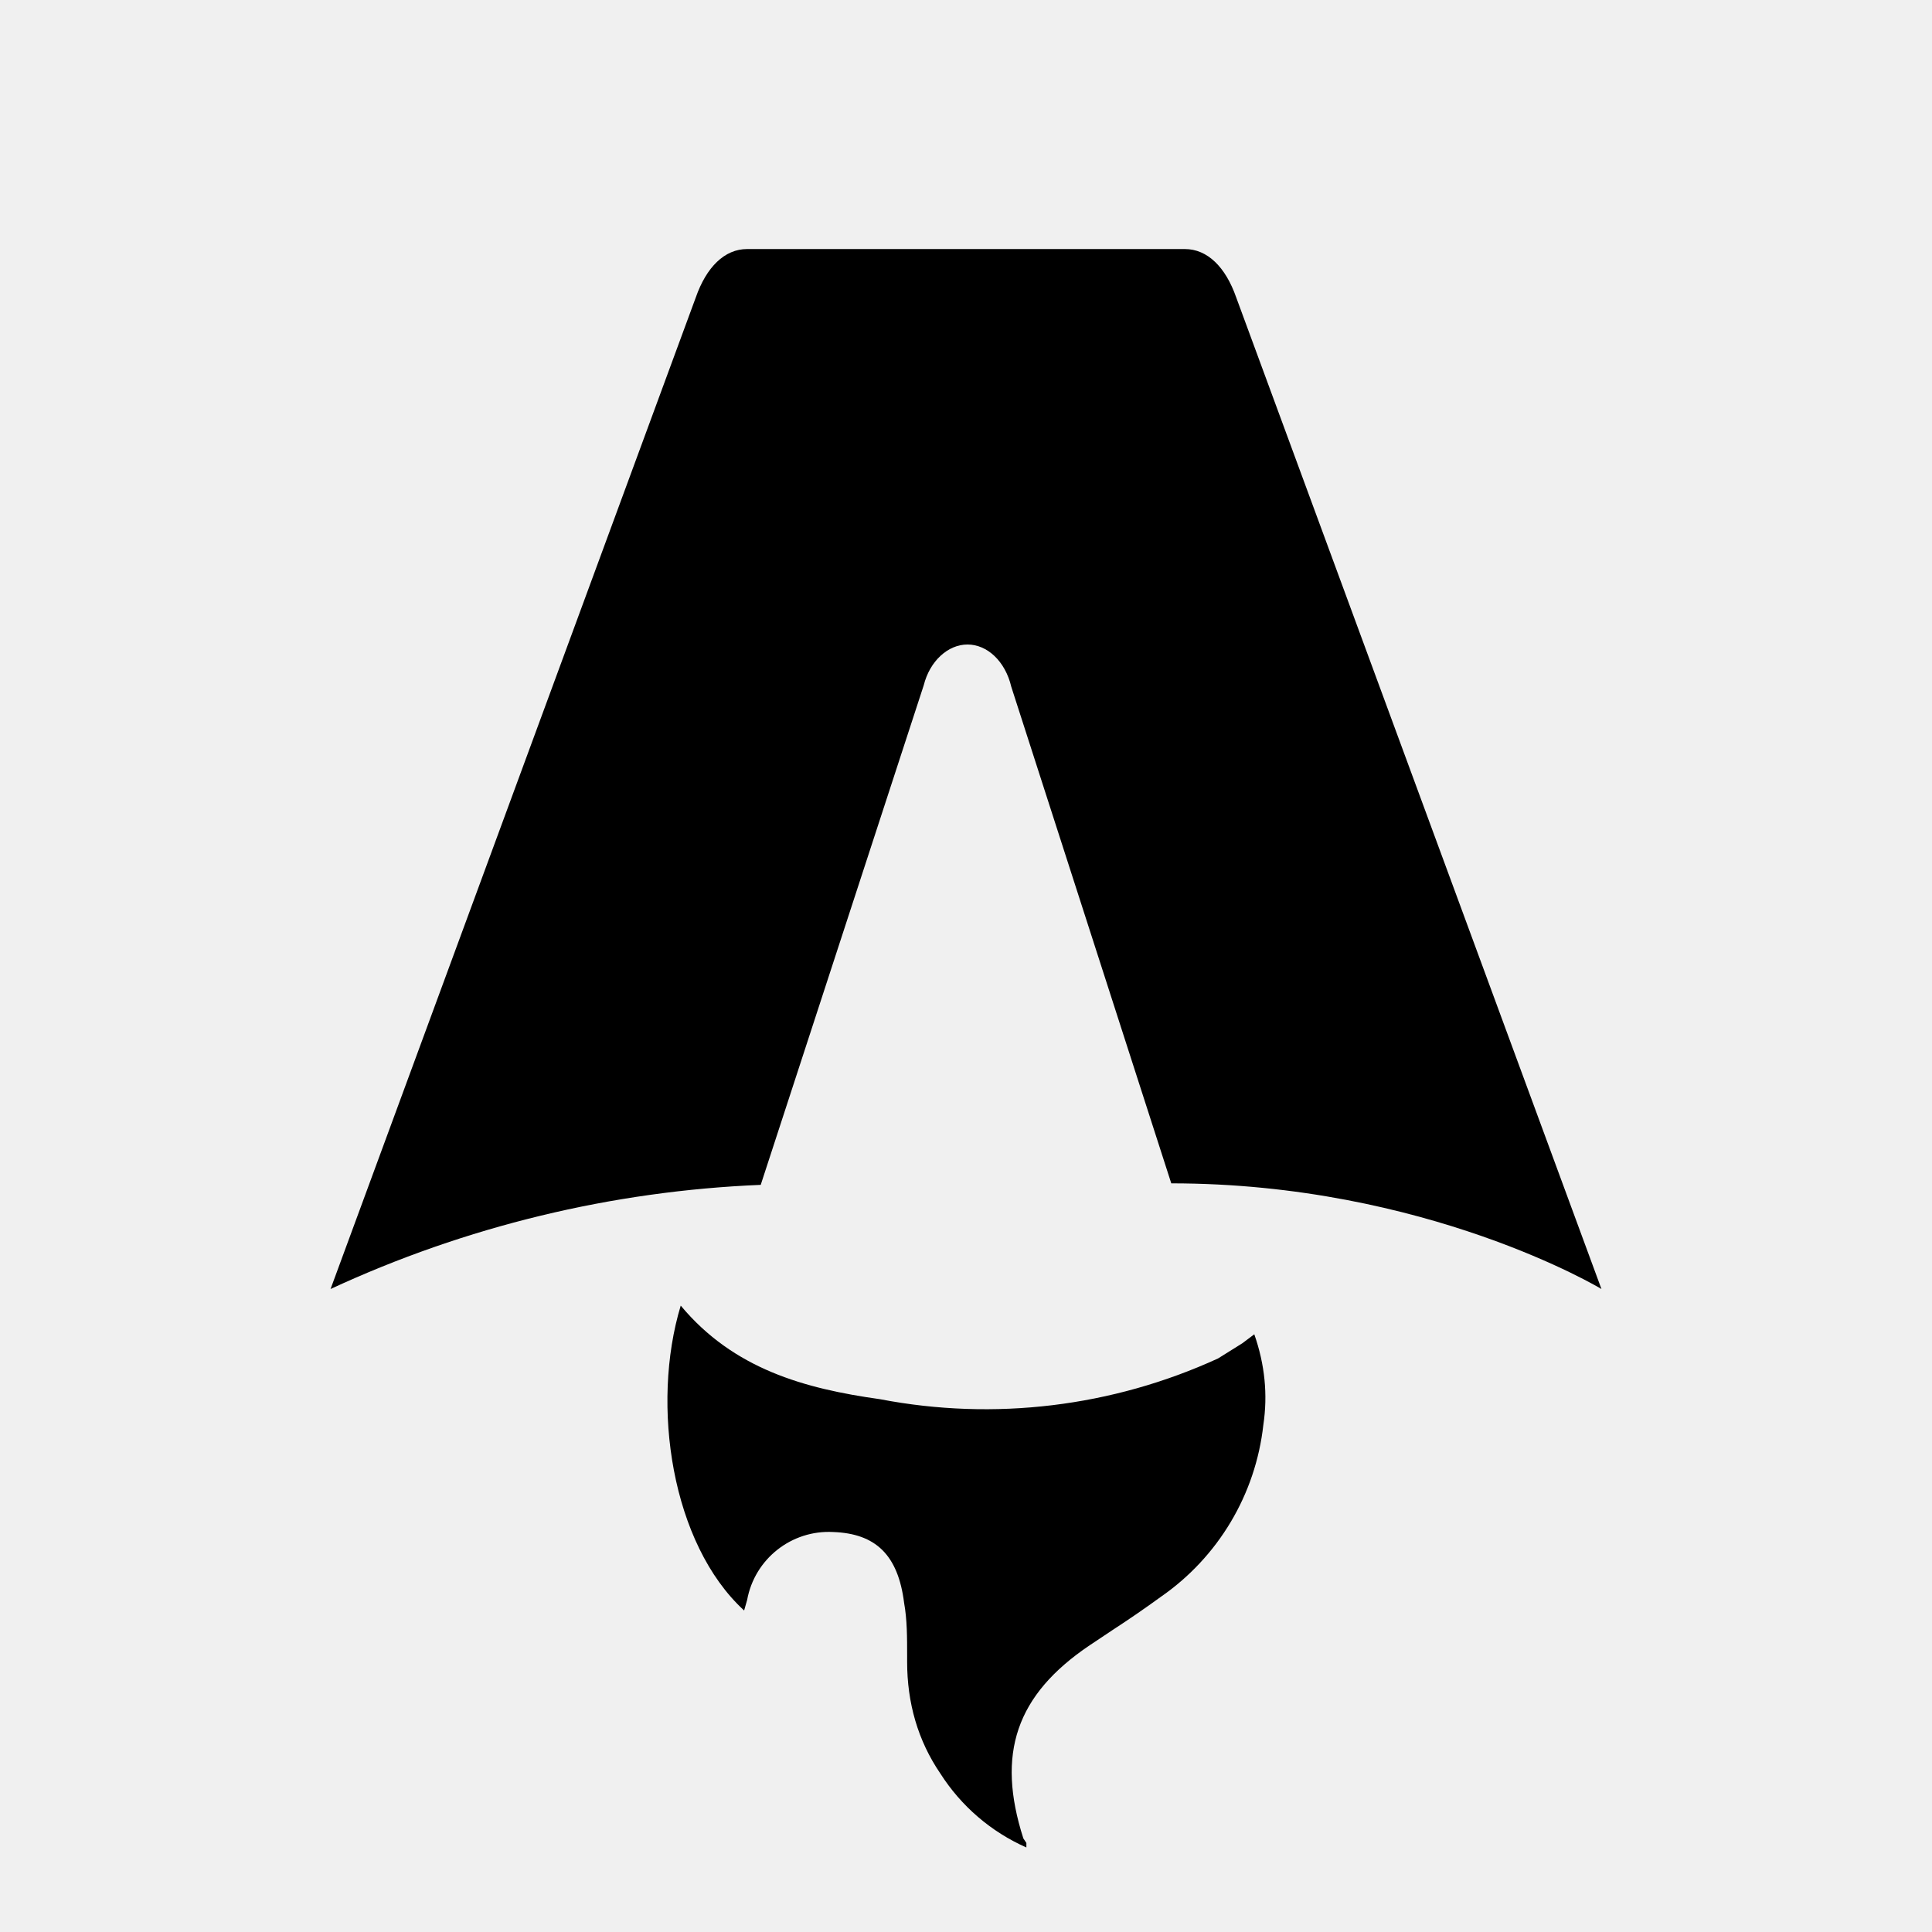
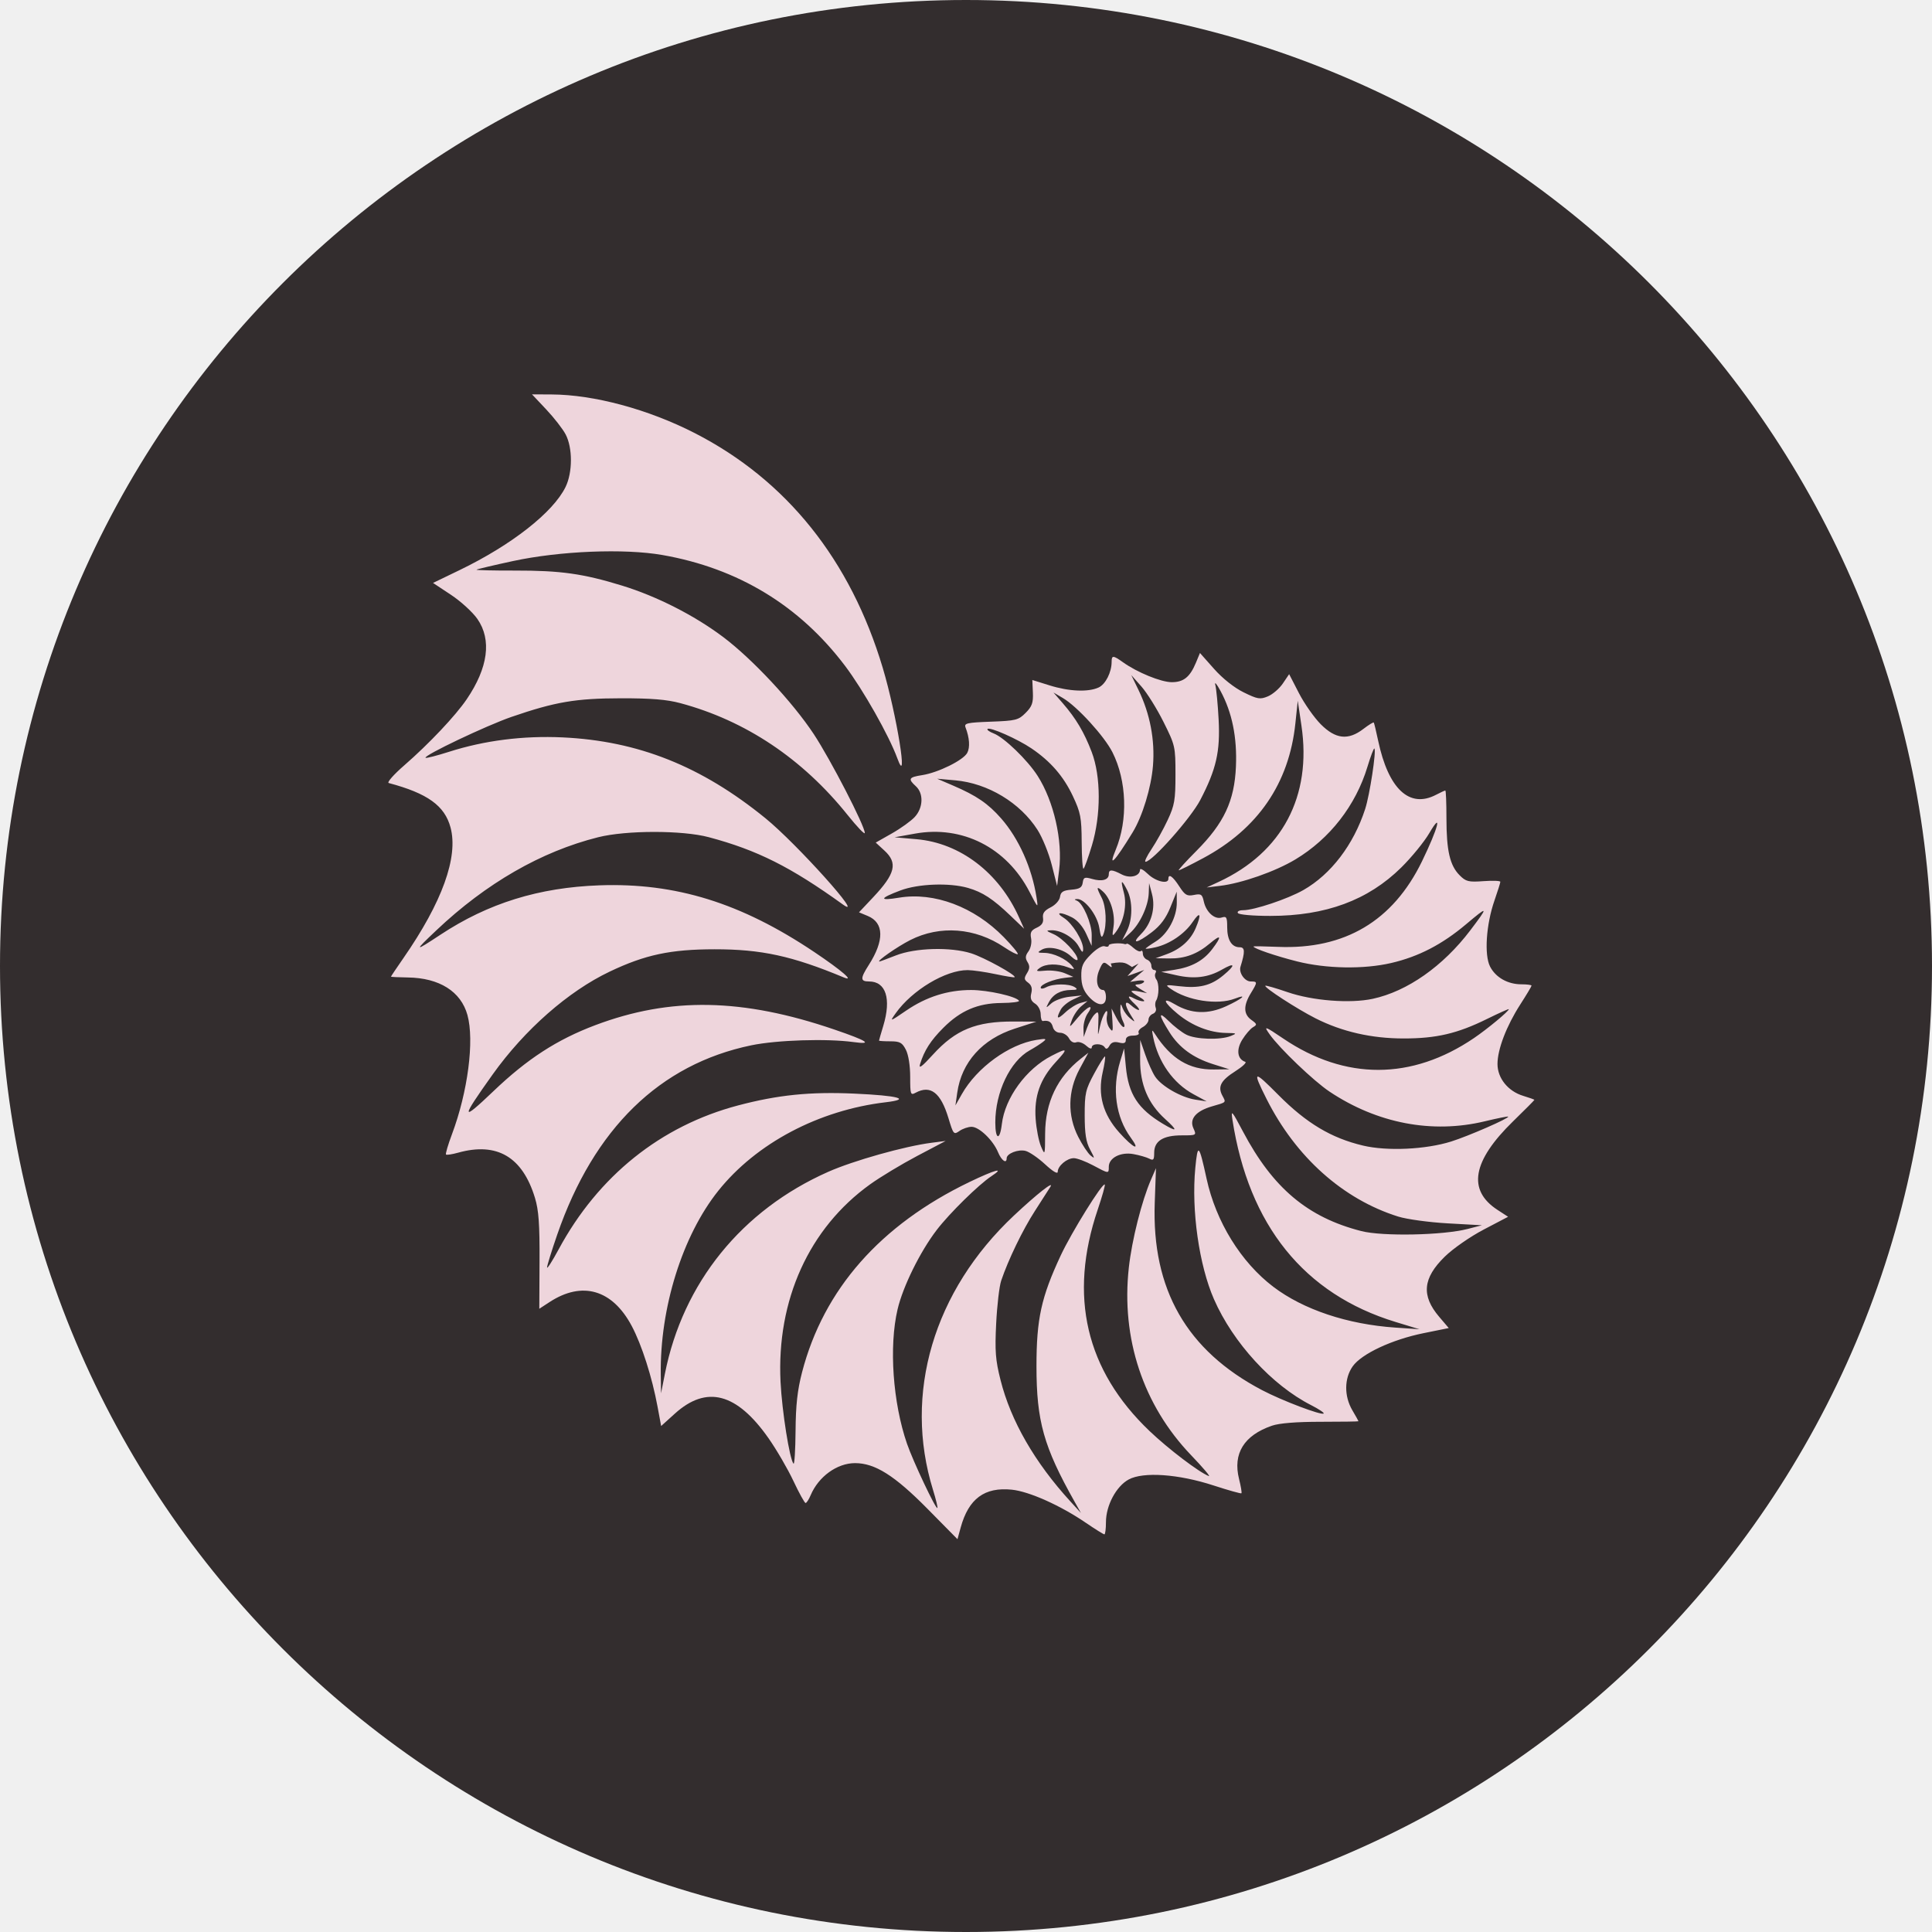
- <svg xmlns="http://www.w3.org/2000/svg" fill="none" viewBox="0 0 128 128">
-   <path d="M50.4 78.5a75.1 75.1 0 0 0-28.5 6.9l24.2-65.7c.7-2 1.9-3.2 3.4-3.2h29c1.5 0 2.7 1.2 3.4 3.2l24.2 65.7s-11.6-7-28.5-7L67 45.5c-.4-1.7-1.6-2.8-2.9-2.8-1.3 0-2.5 1.1-2.9 2.7L50.4 78.5Zm-1.1 28.2Zm-4.2-20.2c-2 6.6-.6 15.8 4.2 20.2a17.5 17.5 0 0 1 .2-.7 5.5 5.5 0 0 1 5.7-4.5c2.8.1 4.3 1.5 4.7 4.7.2 1.1.2 2.3.2 3.5v.4c0 2.7.7 5.2 2.2 7.4a13 13 0 0 0 5.7 4.9v-.3l-.2-.3c-1.8-5.6-.5-9.5 4.4-12.8l1.5-1a73 73 0 0 0 3.2-2.2 16 16 0 0 0 6.8-11.4c.3-2 .1-4-.6-6l-.8.6-1.6 1a37 37 0 0 1-22.4 2.7c-5-.7-9.7-2-13.2-6.2Z" />
-   <style>
-         path { fill: #000; }
-         @media (prefers-color-scheme: dark) {
-             path { fill: #FFF; }
-         }
-     </style>
+ <svg xmlns="http://www.w3.org/2000/svg" version="1.1" width="1000" height="1000">
+   <g clip-path="url(#SvgjsClipPath1038)">
+     <rect width="1000" height="1000" fill="#332d2e" />
+     <g transform="matrix(6.382979,0,0,6.382979,200,200)">
+       <svg version="1.1" width="94" height="94">
+         <svg width="94" height="94" viewBox="0 0 94 94" fill="none">
+           <path d="M92.187 57.531C90.957 57.16 90.099 56.099 90.099 54.947C90.099 53.758 90.824 51.865 91.947 50.119C92.449 49.339 92.86 48.652 92.86 48.593C92.86 48.533 92.493 48.485 92.043 48.485C90.932 48.485 89.953 47.932 89.498 47.048C89.013 46.106 89.177 43.633 89.854 41.688C90.115 40.938 90.329 40.255 90.329 40.172C90.329 40.088 89.715 40.064 88.965 40.119C87.748 40.208 87.539 40.156 87.028 39.643C86.237 38.848 85.961 37.656 85.959 35.023C85.959 33.783 85.918 32.769 85.869 32.769C85.82 32.769 85.484 32.925 85.121 33.114C82.961 34.246 81.251 32.649 80.421 28.725C80.26 27.962 80.1 27.302 80.067 27.257C80.034 27.212 79.653 27.446 79.222 27.777C77.991 28.719 76.97 28.607 75.767 27.396C75.231 26.856 74.434 25.721 73.998 24.874L73.204 23.334L72.694 24.088C72.413 24.503 71.866 24.975 71.479 25.136C70.849 25.398 70.643 25.364 69.514 24.809C68.747 24.432 67.808 23.687 67.113 22.904L65.972 21.618L65.644 22.407C65.159 23.572 64.642 23.987 63.682 23.985C62.813 23.982 60.881 23.193 59.731 22.37C58.931 21.799 58.809 21.794 58.809 22.335C58.809 23.185 58.314 24.16 57.751 24.417C56.904 24.805 55.353 24.738 53.774 24.244L52.379 23.808L52.423 24.824C52.46 25.657 52.354 25.955 51.837 26.474C51.253 27.061 51.046 27.113 49.011 27.188C47.081 27.259 46.831 27.315 46.961 27.65C47.286 28.495 47.339 29.271 47.1 29.719C46.784 30.312 44.744 31.32 43.452 31.521C42.352 31.692 42.276 31.824 42.934 32.423C43.574 33.005 43.533 34.169 42.846 34.914C42.544 35.241 41.709 35.842 40.988 36.25L39.68 36.992L40.386 37.641C41.481 38.646 41.273 39.513 39.479 41.419L38.323 42.647L39.037 42.944C40.36 43.495 40.388 44.928 39.114 46.92C38.417 48.01 38.421 48.254 39.138 48.254C40.508 48.254 40.956 49.655 40.291 51.857C40.102 52.481 39.947 53.018 39.946 53.049C39.944 53.081 40.355 53.107 40.858 53.107C41.638 53.107 41.824 53.208 42.123 53.789C42.333 54.197 42.474 55.08 42.474 55.993C42.474 57.426 42.5 57.5 42.919 57.275C44.127 56.626 44.953 57.268 45.579 59.343C45.975 60.659 46.011 60.7 46.47 60.377C46.733 60.192 47.176 60.04 47.454 60.04C48.066 60.04 49.197 61.127 49.599 62.103C49.877 62.777 50.297 63.071 50.297 62.591C50.297 62.208 51.232 61.843 51.827 61.993C52.139 62.072 52.854 62.562 53.416 63.082C54.043 63.662 54.438 63.897 54.438 63.688C54.438 63.215 55.185 62.583 55.745 62.583C56.001 62.583 56.697 62.843 57.292 63.16C58.592 63.855 58.579 63.854 58.579 63.281C58.579 62.558 59.537 62.064 60.573 62.252C61.058 62.34 61.636 62.506 61.858 62.621C62.197 62.797 62.26 62.723 62.26 62.142C62.26 61.191 62.986 60.734 64.492 60.734C65.698 60.734 65.701 60.732 65.44 60.157C65.097 59.401 65.648 58.756 66.957 58.379C68.144 58.037 68.096 58.087 67.788 57.509C67.398 56.778 67.666 56.277 68.844 55.53C69.426 55.16 69.787 54.818 69.645 54.771C69.004 54.556 68.899 53.794 69.397 52.983C69.668 52.545 70.062 52.086 70.273 51.964C70.62 51.764 70.606 51.705 70.141 51.371C69.501 50.914 69.483 50.22 70.083 49.23C70.65 48.297 70.651 48.254 70.091 48.254C69.599 48.254 69.107 47.546 69.259 47.057C69.639 45.835 69.625 45.48 69.195 45.48C68.546 45.48 68.18 44.893 68.18 43.853C68.18 43.043 68.124 42.945 67.734 43.069C67.163 43.251 66.472 42.632 66.283 41.767C66.156 41.186 66.061 41.123 65.483 41.239C64.92 41.352 64.754 41.255 64.292 40.539C63.765 39.722 63.411 39.479 63.411 39.934C63.411 40.393 62.387 40.151 61.755 39.544C61.401 39.202 61.11 39.043 61.11 39.189C61.11 39.716 60.302 39.926 59.627 39.574C58.825 39.156 58.579 39.153 58.579 39.562C58.579 40.019 58.029 40.173 57.225 39.941C56.619 39.767 56.527 39.803 56.465 40.242C56.409 40.636 56.212 40.758 55.545 40.813C54.874 40.869 54.682 40.99 54.624 41.391C54.584 41.68 54.255 42.047 53.863 42.245C53.353 42.501 53.192 42.727 53.246 43.109C53.298 43.478 53.153 43.703 52.74 43.892C52.279 44.103 52.185 44.28 52.279 44.761C52.345 45.102 52.251 45.561 52.063 45.816C51.808 46.161 51.791 46.363 51.989 46.682C52.185 46.996 52.174 47.217 51.947 47.581C51.691 47.995 51.704 48.107 52.041 48.354C52.312 48.553 52.391 48.821 52.294 49.207C52.191 49.618 52.276 49.847 52.606 50.054C52.858 50.213 53.057 50.592 53.057 50.913C53.057 51.23 53.135 51.477 53.23 51.462C53.698 51.388 53.935 51.531 54.044 51.951C54.116 52.225 54.358 52.414 54.638 52.414C54.899 52.414 55.221 52.618 55.354 52.867C55.499 53.14 55.735 53.267 55.945 53.186C56.138 53.112 56.499 53.236 56.747 53.462C57.006 53.697 57.199 53.758 57.199 53.605C57.199 53.261 58.042 53.257 58.252 53.599C58.361 53.775 58.484 53.732 58.633 53.464C58.787 53.188 59.021 53.11 59.407 53.208C59.809 53.309 59.96 53.251 59.96 52.996C59.96 52.773 60.175 52.645 60.548 52.645C60.872 52.645 61.077 52.546 61.002 52.425C60.928 52.305 61.077 52.093 61.334 51.955C61.59 51.817 61.8 51.549 61.8 51.358C61.8 51.168 61.961 50.95 62.159 50.875C62.357 50.798 62.459 50.586 62.388 50.399C62.317 50.213 62.33 49.946 62.417 49.804C62.66 49.408 62.67 48.401 62.434 48.09C62.317 47.937 62.288 47.703 62.369 47.57C62.45 47.438 62.408 47.329 62.274 47.329C62.14 47.329 62.03 47.17 62.03 46.975C62.03 46.781 61.875 46.561 61.685 46.489C61.495 46.415 61.34 46.193 61.34 45.995C61.34 45.797 61.271 45.704 61.186 45.789C61.101 45.874 60.832 45.761 60.587 45.539C60.342 45.316 60.1 45.16 60.05 45.191C60 45.223 59.934 45.241 59.902 45.23C59.507 45.102 58.579 45.167 58.579 45.324C58.579 45.437 58.429 45.472 58.245 45.401C58.051 45.326 57.582 45.603 57.124 46.064C56.466 46.725 56.337 47.018 56.349 47.836C56.359 48.538 56.525 48.998 56.934 49.459C57.666 50.284 58.349 50.316 58.349 49.525C58.349 49.207 58.249 48.947 58.127 48.947C57.639 48.947 57.47 48.134 57.795 47.356C58.084 46.668 58.164 46.616 58.508 46.897C58.848 47.175 58.877 47.163 58.74 46.797C59.916 46.577 60.015 46.824 60.462 47.081L60.995 46.8L60.546 47.307L60.096 47.815L60.776 47.569L61.455 47.322L60.88 47.805L60.305 48.289L60.93 48.189C61.275 48.134 61.501 48.178 61.434 48.287C61.367 48.396 61.138 48.489 60.924 48.493C60.636 48.499 60.684 48.592 61.11 48.853L61.685 49.205L61.053 49.071C60.705 48.998 60.42 48.989 60.42 49.051C60.42 49.113 60.705 49.319 61.053 49.508C61.401 49.698 61.549 49.857 61.383 49.862C61.216 49.867 60.88 49.764 60.635 49.632C60.046 49.316 60.071 49.511 60.693 50.093C60.97 50.353 61.108 50.565 60.999 50.565C60.89 50.565 60.612 50.393 60.38 50.182C59.838 49.689 59.825 50.138 60.358 50.977C60.743 51.583 60.742 51.593 60.333 51.266C60.099 51.08 59.823 50.716 59.718 50.457C59.538 50.01 59.528 50.013 59.514 50.522C59.506 50.817 59.606 51.259 59.738 51.505C59.869 51.75 59.888 51.951 59.779 51.951C59.671 51.951 59.408 51.613 59.194 51.2L58.806 50.449L58.873 51.446C58.931 52.326 58.903 52.394 58.631 52.024C58.461 51.793 58.367 51.363 58.422 51.068C58.594 50.144 58.069 50.915 57.867 51.882C57.684 52.757 57.684 52.757 57.73 51.67C57.771 50.699 57.738 50.617 57.43 50.926C57.239 51.117 56.962 51.608 56.813 52.017L56.544 52.76L56.526 52.061C56.516 51.676 56.67 51.13 56.867 50.847C57.461 49.994 56.824 50.271 56.054 51.2C55.349 52.05 55.34 52.053 55.589 51.374C55.728 50.992 56.069 50.492 56.348 50.261L56.854 49.842L56.278 49.999C55.962 50.084 55.418 50.422 55.07 50.749C54.403 51.377 54.274 51.304 54.686 50.531C54.822 50.275 55.263 49.912 55.664 49.726L56.393 49.387L55.398 49.494C54.85 49.553 54.188 49.792 53.926 50.025C53.458 50.442 53.455 50.441 53.719 49.935C54.056 49.291 54.677 48.948 55.515 48.944C56.018 48.941 56.086 48.89 55.818 48.716C55.362 48.42 54.06 48.424 53.502 48.724C53.254 48.858 53.057 48.87 53.057 48.752C53.057 48.489 54.098 48.068 55.013 47.961L55.703 47.881L55.013 47.587C54.633 47.426 53.928 47.331 53.446 47.377C52.685 47.449 52.622 47.42 52.972 47.163C53.459 46.806 54.414 46.782 55.262 47.106C55.821 47.319 55.855 47.305 55.582 46.975C55.132 46.43 54.09 45.943 53.356 45.936C52.785 45.929 52.761 45.9 53.138 45.68C53.711 45.345 54.873 45.607 55.52 46.218C55.811 46.492 56.048 46.602 56.048 46.463C56.048 46.017 54.83 44.736 54.104 44.419C53.48 44.146 53.461 44.111 53.931 44.103C54.721 44.089 55.762 44.71 56.148 45.426C56.414 45.918 56.492 45.962 56.499 45.628C56.513 44.968 55.623 43.53 54.937 43.102C54.155 42.615 54.693 42.589 55.618 43.069C56.035 43.286 56.49 43.819 56.752 44.398L57.188 45.365L57.194 44.489C57.199 43.559 56.488 41.905 55.997 41.707C55.766 41.613 55.769 41.584 56.008 41.57C56.612 41.534 57.641 42.861 57.805 43.888C57.93 44.675 58.001 44.79 58.14 44.432C58.436 43.672 58.366 42.167 58.002 41.467C57.545 40.586 57.569 40.474 58.11 40.966C58.734 41.532 59.117 42.823 58.961 43.83C58.839 44.614 58.853 44.64 59.171 44.214C59.8 43.37 60.065 42.054 59.804 41.07C59.517 39.989 59.594 39.924 60.069 40.847C60.526 41.736 60.516 43.233 60.045 44.163L59.671 44.903L60.306 44.325C61.101 43.601 61.781 42.147 61.819 41.089L61.848 40.28L62.083 41.172C62.381 42.301 62.033 43.566 61.194 44.408C60.345 45.262 60.877 45.169 62.07 44.257C62.774 43.718 63.215 43.126 63.576 42.234L64.087 40.974L64.094 41.849C64.103 43.039 63.365 44.404 62.382 45.014C61.936 45.291 61.57 45.551 61.57 45.59C61.57 45.63 61.926 45.582 62.361 45.483C63.511 45.223 64.724 44.4 65.374 43.439C65.996 42.519 66.121 42.761 65.626 43.928C65.213 44.9 64.412 45.623 63.286 46.038L62.375 46.372L63.476 46.388C64.757 46.407 65.758 46.035 66.804 45.148C67.702 44.388 67.765 44.578 66.965 45.632C66.251 46.572 65.298 47.093 63.893 47.31L62.835 47.474L64.076 47.752C65.501 48.073 66.645 47.931 67.753 47.294C68.839 46.671 68.891 46.908 67.857 47.764C66.848 48.6 65.901 48.83 64.267 48.636C63.171 48.505 63.127 48.519 63.593 48.847C64.968 49.814 67.389 50.186 68.803 49.646C69.897 49.228 69.403 49.661 68.103 50.259C66.622 50.94 65.265 50.891 63.946 50.109C62.862 49.467 62.997 49.92 64.178 50.893C65.343 51.852 66.763 52.408 68.098 52.429C68.967 52.442 68.999 52.463 68.472 52.675C67.617 53.019 65.615 52.957 64.855 52.562C64.488 52.372 63.842 51.871 63.42 51.448C62.576 50.605 62.607 50.951 63.503 52.378C64.281 53.617 65.419 54.449 67.026 54.956L68.357 55.376L67.092 55.392C65.096 55.417 63.627 54.529 62.321 52.507C62.07 52.119 62.053 52.148 62.176 52.76C62.584 54.787 63.796 56.504 65.453 57.402L66.517 57.978L65.596 57.837C64.44 57.658 62.837 56.737 62.329 55.957C62.115 55.63 61.757 54.828 61.533 54.177L61.125 52.992L61.12 54.609C61.113 56.613 61.764 58.155 63.145 59.405C64.218 60.376 64.15 60.507 62.95 59.785C60.945 58.577 60.177 57.395 59.965 55.187L59.821 53.685L59.503 54.725C58.825 56.95 59.142 59.253 60.353 60.907C61.204 62.069 60.584 61.794 59.42 60.494C58.103 59.022 57.667 57.427 58.085 55.608C58.235 54.957 58.319 54.386 58.272 54.339C58.226 54.293 57.836 54.906 57.406 55.703C56.69 57.028 56.624 57.318 56.625 59.116C56.627 60.603 56.734 61.277 57.064 61.889C57.452 62.608 57.456 62.661 57.101 62.366C56.882 62.183 56.434 61.507 56.105 60.864C55.213 59.121 55.251 57.135 56.208 55.359L56.923 54.034L56.313 54.515C54.401 56.021 53.429 58.059 53.417 60.584C53.409 62.368 53.403 62.385 53.08 61.624C52.899 61.198 52.704 60.195 52.647 59.395C52.516 57.569 53.009 56.173 54.273 54.796C55.307 53.67 55.265 53.603 53.947 54.279C51.877 55.339 50.157 57.698 49.907 59.819C49.745 61.193 49.376 61.104 49.376 59.691C49.376 57.236 50.575 54.725 52.171 53.837C52.551 53.627 53.035 53.317 53.247 53.151C53.577 52.891 53.499 52.868 52.712 52.993C50.487 53.347 47.882 55.238 46.666 57.383L46.142 58.307L46.291 57.267C46.646 54.795 48.321 52.931 50.955 52.079L52.712 51.511L50.872 51.502C47.811 51.489 46.156 52.167 44.315 54.19C43.422 55.172 43.145 55.375 43.276 54.953C43.614 53.854 44.128 53.051 45.151 52.024C46.55 50.618 47.954 50.016 49.87 50C50.712 49.993 51.354 49.912 51.298 49.819C51.085 49.468 48.772 48.947 47.421 48.947C45.524 48.947 43.79 49.495 42.154 50.612C40.805 51.533 40.8 51.534 41.295 50.836C42.629 48.956 45.355 47.323 47.142 47.334C47.548 47.337 48.553 47.482 49.376 47.656C50.199 47.831 50.903 47.945 50.941 47.91C51.107 47.755 48.465 46.302 47.421 45.972C45.743 45.444 42.9 45.522 41.324 46.139C40.628 46.413 40.024 46.636 39.983 46.636C39.701 46.636 41.436 45.427 42.474 44.9C44.888 43.673 47.748 43.891 50.105 45.48C50.647 45.846 51.139 46.097 51.198 46.038C51.257 45.979 50.742 45.354 50.053 44.65C47.662 42.203 44.422 40.985 41.566 41.46C39.925 41.733 39.967 41.518 41.682 40.873C43.133 40.328 45.654 40.234 47.164 40.669C48.342 41.009 49.18 41.556 50.602 42.916L51.713 43.978L51.298 43.054C49.674 39.43 46.522 37.026 42.99 36.718L41.209 36.563L42.865 36.265C46.701 35.575 50.29 37.397 52.143 40.974C52.855 42.347 52.86 42.352 52.718 41.436C52.349 39.053 51.276 36.657 49.854 35.037C48.791 33.827 47.851 33.184 45.95 32.368L44.66 31.814L46.136 31.945C48.771 32.18 51.393 33.76 52.799 35.961C53.196 36.582 53.716 37.86 53.954 38.801L54.388 40.511L54.551 39.214C54.849 36.836 54.119 33.635 52.811 31.588C51.982 30.29 50.089 28.463 49.236 28.137C48.898 28.008 48.678 27.847 48.747 27.778C48.929 27.594 51.179 28.59 52.309 29.355C53.86 30.406 54.908 31.614 55.666 33.224C56.294 34.56 56.37 34.955 56.381 36.956C56.388 38.187 56.455 39.156 56.53 39.11C56.605 39.064 56.91 38.217 57.209 37.227C57.954 34.755 57.948 31.629 57.194 29.649C56.586 28.051 55.918 26.925 54.848 25.693L54.093 24.823L54.858 25.272C56.013 25.95 58.216 28.36 58.877 29.671C60.037 31.97 60.144 35.163 59.142 37.572C58.495 39.129 59.053 38.554 60.515 36.16C61.309 34.86 62.02 32.527 62.162 30.759C62.33 28.676 61.923 26.547 60.989 24.62L60.402 23.409L61.222 24.334C61.673 24.842 62.48 26.134 63.014 27.205C63.964 29.108 63.986 29.205 63.986 31.481C63.986 33.533 63.912 33.969 63.358 35.155C63.013 35.895 62.421 36.961 62.043 37.523C61.665 38.087 61.447 38.547 61.559 38.547C62.094 38.547 65.233 35.006 65.996 33.541C67.292 31.056 67.623 29.609 67.486 27.018C67.422 25.796 67.302 24.536 67.219 24.218C67.136 23.9 67.325 24.115 67.638 24.695C68.579 26.437 68.99 28.456 68.889 30.828C68.77 33.612 67.925 35.415 65.683 37.667C64.822 38.532 64.178 39.24 64.254 39.24C64.33 39.24 65.216 38.799 66.225 38.259C70.673 35.879 73.201 32.186 73.709 27.329L73.902 25.489L74.201 27.507C75.051 33.234 72.646 37.781 67.501 40.174L66.517 40.631L67.586 40.503C69.367 40.289 72.073 39.342 73.711 38.358C76.505 36.679 78.602 33.984 79.552 30.85C79.814 29.986 80.068 29.318 80.116 29.367C80.287 29.538 79.739 33.13 79.368 34.271C78.426 37.169 76.598 39.565 74.359 40.841C73.082 41.568 70.368 42.476 69.47 42.476C69.152 42.476 68.967 42.577 69.048 42.707C69.128 42.838 70.264 42.938 71.67 42.938C76.172 42.938 79.606 41.669 82.299 39.009C83.135 38.183 84.154 36.935 84.563 36.236C85.67 34.344 85.29 35.811 83.973 38.518C81.62 43.354 77.711 45.673 72.295 45.448C71.205 45.402 70.313 45.389 70.313 45.42C70.313 45.576 72.117 46.192 73.851 46.629C76.221 47.225 79.257 47.276 81.487 46.756C83.703 46.24 85.608 45.253 87.549 43.617C89.364 42.086 89.394 42.129 87.893 44.109C85.685 47.019 82.781 49.058 79.985 49.66C78.145 50.056 75.105 49.819 73.074 49.12C72.125 48.793 71.314 48.559 71.273 48.6C71.141 48.731 73.827 50.475 75.341 51.242C77.487 52.329 79.882 52.876 82.495 52.876C85.145 52.876 86.844 52.479 89.237 51.3C90.217 50.818 91.019 50.458 91.019 50.501C91.019 50.665 89.288 52.101 88.192 52.845C83.149 56.27 77.751 56.283 72.728 52.884C71.209 51.856 71.113 51.827 71.624 52.545C72.443 53.699 75.198 56.333 76.478 57.186C80.345 59.766 84.802 60.619 89.063 59.595C90.075 59.351 90.93 59.18 90.964 59.214C91.083 59.334 87.74 60.794 86.341 61.233C84.271 61.882 81.151 62.026 79.197 61.563C76.62 60.953 74.608 59.749 72.336 57.461C70.298 55.407 70.195 55.44 71.368 57.773C73.741 62.492 77.568 65.914 82.046 67.319C82.744 67.537 84.552 67.785 86.073 67.87L88.834 68.024L87.683 68.322C85.683 68.839 80.782 68.938 79.056 68.496C74.708 67.384 71.886 65.011 69.463 60.43C68.557 58.717 68.476 58.625 68.605 59.463C69.923 68.025 74.425 73.607 81.831 75.864L83.772 76.455L81.816 76.322C77.931 76.057 74.36 74.864 71.923 73.016C69.298 71.024 67.268 67.737 66.509 64.249C65.895 61.429 65.79 61.329 65.594 63.379C65.266 66.812 65.9 71.266 67.109 74.023C68.656 77.552 71.813 80.995 74.981 82.608C75.602 82.924 76.063 83.231 76.004 83.289C75.833 83.461 72.627 82.244 71.003 81.391C64.895 78.183 62.056 73.224 62.305 66.203L62.405 63.394L62.002 64.322C61.249 66.054 60.452 69.218 60.204 71.457C59.567 77.197 61.365 82.612 65.256 86.671C66.209 87.664 66.854 88.425 66.69 88.362C65.9 88.057 63.406 86.162 61.881 84.707C56.713 79.775 55.307 73.768 57.68 66.757C58.043 65.685 58.301 64.769 58.254 64.721C58.075 64.542 55.554 68.6 54.682 70.47C53.099 73.863 52.715 75.616 52.715 79.454C52.715 83.905 53.3 85.986 55.801 90.431L56.321 91.356L55.476 90.431C52.574 87.257 50.634 83.888 49.8 80.573C49.39 78.947 49.335 78.228 49.447 75.987C49.519 74.525 49.702 72.965 49.852 72.52C50.43 70.811 51.59 68.41 52.591 66.858C53.163 65.968 53.725 65.092 53.839 64.912C54.186 64.358 52.747 65.491 50.895 67.228C44.367 73.352 41.907 81.679 44.323 89.477C44.562 90.245 44.722 90.909 44.679 90.951C44.555 91.076 42.714 87.18 42.217 85.742C41.066 82.411 40.745 77.85 41.45 74.846C41.886 72.987 43.278 70.164 44.627 68.403C45.664 67.049 48.033 64.72 49.064 64.042C50.209 63.288 49.357 63.516 47.273 64.52C40.05 68.001 35.457 73.219 33.709 79.931C33.33 81.388 33.195 82.593 33.179 84.699C33.166 86.249 33.092 87.445 33.013 87.357C32.697 87.003 32.081 83.118 31.961 80.725C31.631 74.094 34.272 68.265 39.217 64.71C40.049 64.112 41.769 63.075 43.04 62.404L45.35 61.187L44.199 61.335C42.021 61.615 37.875 62.782 35.823 63.692C28.811 66.8 24.041 72.698 22.585 80.062L22.271 81.649L22.249 80.141C22.172 74.728 24.001 68.876 26.908 65.234C29.99 61.373 35.063 58.69 40.493 58.049C42.597 57.801 41.538 57.51 37.944 57.348C34.359 57.186 31.754 57.451 28.514 58.307C22.248 59.962 17.175 64.032 13.967 69.978C13.452 70.931 13.03 71.592 13.028 71.445C13.026 71.298 13.396 70.103 13.851 68.787C16.824 60.183 22.166 54.971 29.59 53.431C31.664 53.001 35.72 52.872 37.873 53.168C39.5 53.391 39.01 53.069 36.328 52.153C28.872 49.605 23.031 49.5 16.93 51.801C13.827 52.972 11.418 54.535 8.679 57.151C6.022 59.69 6.011 59.444 8.618 55.793C11.212 52.16 14.747 49.053 18.107 47.455C20.981 46.087 23.04 45.648 26.599 45.644C30.395 45.641 32.892 46.182 37.067 47.918C38.032 48.319 36.928 47.364 34.693 45.865C28.756 41.883 23.46 40.239 17.281 40.458C12.364 40.633 8.252 41.91 4.385 44.462C2.242 45.876 2.214 45.845 4.052 44.106C8.088 40.288 12.553 37.718 17.166 36.56C19.448 35.986 23.998 35.984 26.139 36.554C30.07 37.602 32.778 38.961 37.011 42.008C38.94 43.397 33.275 37.084 30.74 35.021C25.547 30.794 20.419 28.75 14.29 28.462C11.102 28.313 7.962 28.71 5.092 29.626C4.088 29.946 3.225 30.167 3.175 30.116C2.994 29.935 8.119 27.497 10.152 26.797C13.686 25.581 15.353 25.297 19.007 25.291C21.462 25.286 22.738 25.39 23.838 25.686C29.126 27.104 33.749 30.196 37.404 34.76C38.168 35.714 38.793 36.368 38.793 36.213C38.793 35.635 36.023 30.267 34.657 28.198C32.942 25.599 29.639 22.065 27.27 20.294C24.939 18.551 21.925 17.021 19.122 16.158C15.956 15.184 14.128 14.927 10.414 14.934C8.662 14.938 7.265 14.905 7.308 14.862C7.352 14.819 8.682 14.504 10.264 14.163C14.068 13.343 19.294 13.131 22.377 13.672C28.519 14.749 33.495 17.768 37.19 22.658C38.66 24.604 40.755 28.309 41.429 30.152C42.362 32.71 41.384 26.625 40.251 22.831C37.638 14.084 32.456 7.607 25.019 3.794C21.252 1.862 16.842 0.67 13.394 0.653L11.808 0.645L12.963 1.872C13.598 2.546 14.306 3.456 14.535 3.894C15.108 4.984 15.104 6.974 14.528 8.156C13.522 10.216 10.155 12.857 5.93 14.899L3.781 15.937L5.235 16.9C6.035 17.429 7 18.312 7.381 18.861C8.551 20.549 8.25 22.811 6.513 25.368C5.605 26.707 3.447 28.991 1.454 30.724C0.594 31.471 0.025 32.118 0.188 32.162C3.338 33 4.728 34 5.201 35.768C5.844 38.169 4.523 41.829 1.381 46.358C0.825 47.159 0.371 47.836 0.371 47.862C0.371 47.89 0.985 47.92 1.737 47.93C4.296 47.965 6.044 49.066 6.572 50.976C7.145 53.046 6.604 57.207 5.316 60.644C4.997 61.495 4.779 62.235 4.833 62.288C4.886 62.341 5.327 62.274 5.813 62.139C8.967 61.259 11.037 62.476 12.047 65.804C12.351 66.806 12.433 67.937 12.418 70.942L12.399 74.795L13.229 74.253C15.877 72.523 18.326 73.236 19.894 76.191C20.711 77.73 21.542 80.329 21.99 82.745L22.279 84.303L23.395 83.295C25.963 80.976 28.405 81.616 30.98 85.284C31.629 86.208 32.54 87.77 33.003 88.755C33.467 89.74 33.911 90.546 33.991 90.546C34.071 90.547 34.257 90.261 34.404 89.911C35.044 88.399 36.545 87.314 38 87.312C39.618 87.311 41.207 88.312 43.874 91.013L46.309 93.481L46.569 92.534C47.212 90.193 48.507 89.237 50.721 89.466C52.126 89.612 54.655 90.743 56.712 92.147C57.472 92.665 58.151 93.089 58.221 93.089C58.292 93.089 58.349 92.643 58.349 92.098C58.349 90.749 59.178 89.192 60.19 88.64C61.375 87.995 64.234 88.196 67.082 89.126C68.278 89.516 69.293 89.8 69.335 89.757C69.378 89.714 69.291 89.191 69.141 88.594C68.627 86.54 69.541 85.06 71.808 84.278C72.407 84.071 73.792 83.96 75.777 83.96C77.454 83.96 78.826 83.94 78.826 83.916C78.826 83.891 78.601 83.489 78.327 83.023C77.655 81.877 77.668 80.437 78.36 79.46C79.08 78.446 81.542 77.294 84.098 76.775L86.147 76.359L85.374 75.452C83.907 73.731 84.038 72.314 85.827 70.566C86.494 69.913 87.886 68.946 88.989 68.368L90.959 67.336L90.1 66.777C87.641 65.176 88.058 62.814 91.367 59.591C92.314 58.668 93.09 57.888 93.09 57.857C93.09 57.827 92.683 57.68 92.187 57.531Z" fill="#EED5DC" />
+         </svg>
+       </svg>
+     </g>
+   </g>
+   <defs>
+     <clipPath id="SvgjsClipPath1038">
+       <rect width="1000" height="1000" x="0" y="0" rx="500" ry="500" />
+     </clipPath>
+   </defs>
</svg>
